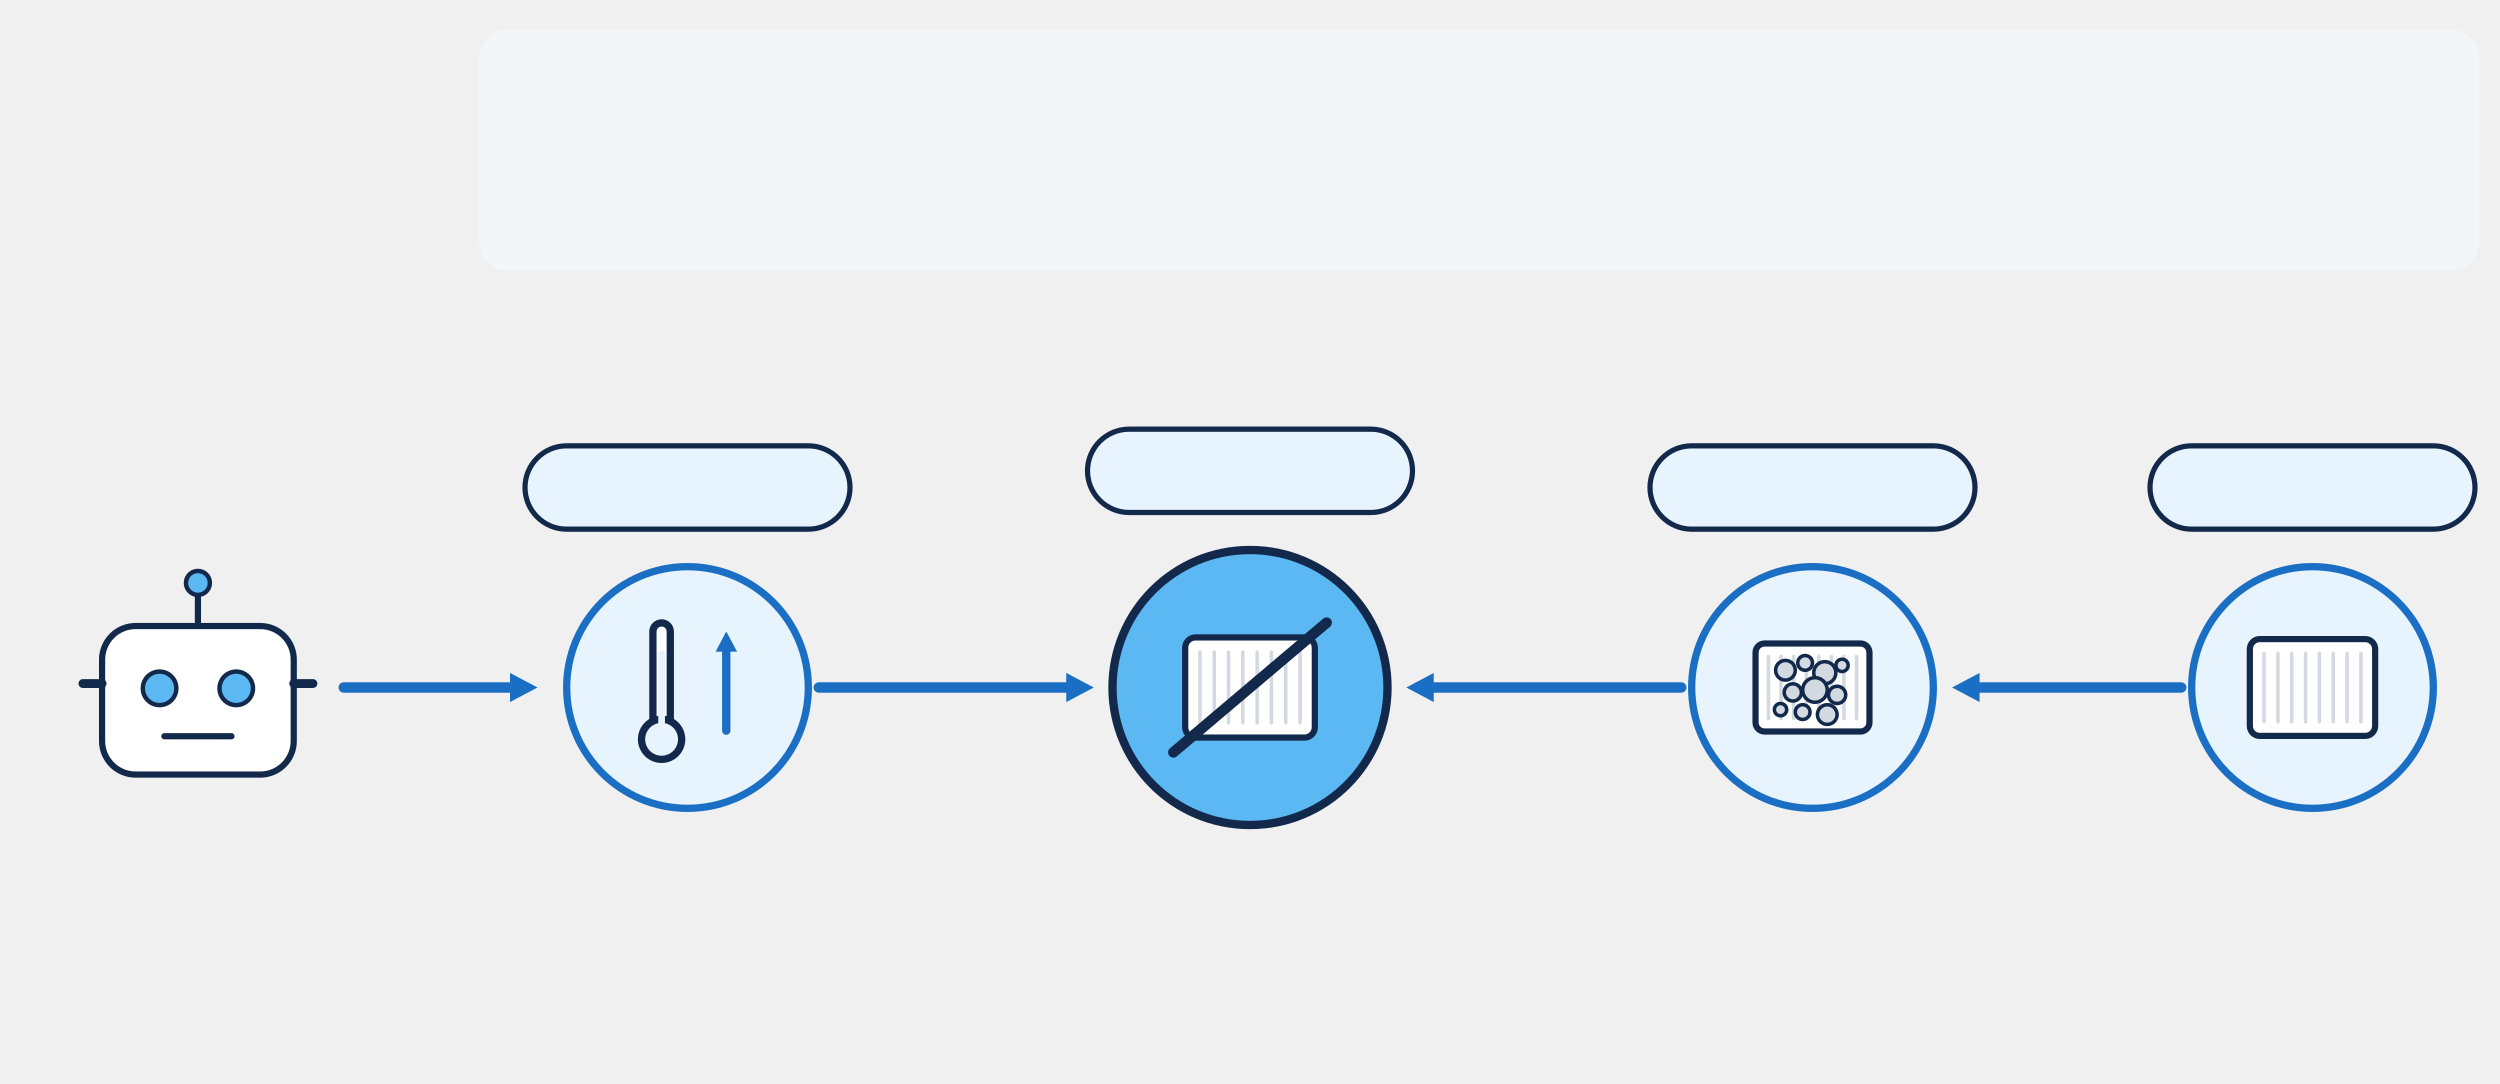
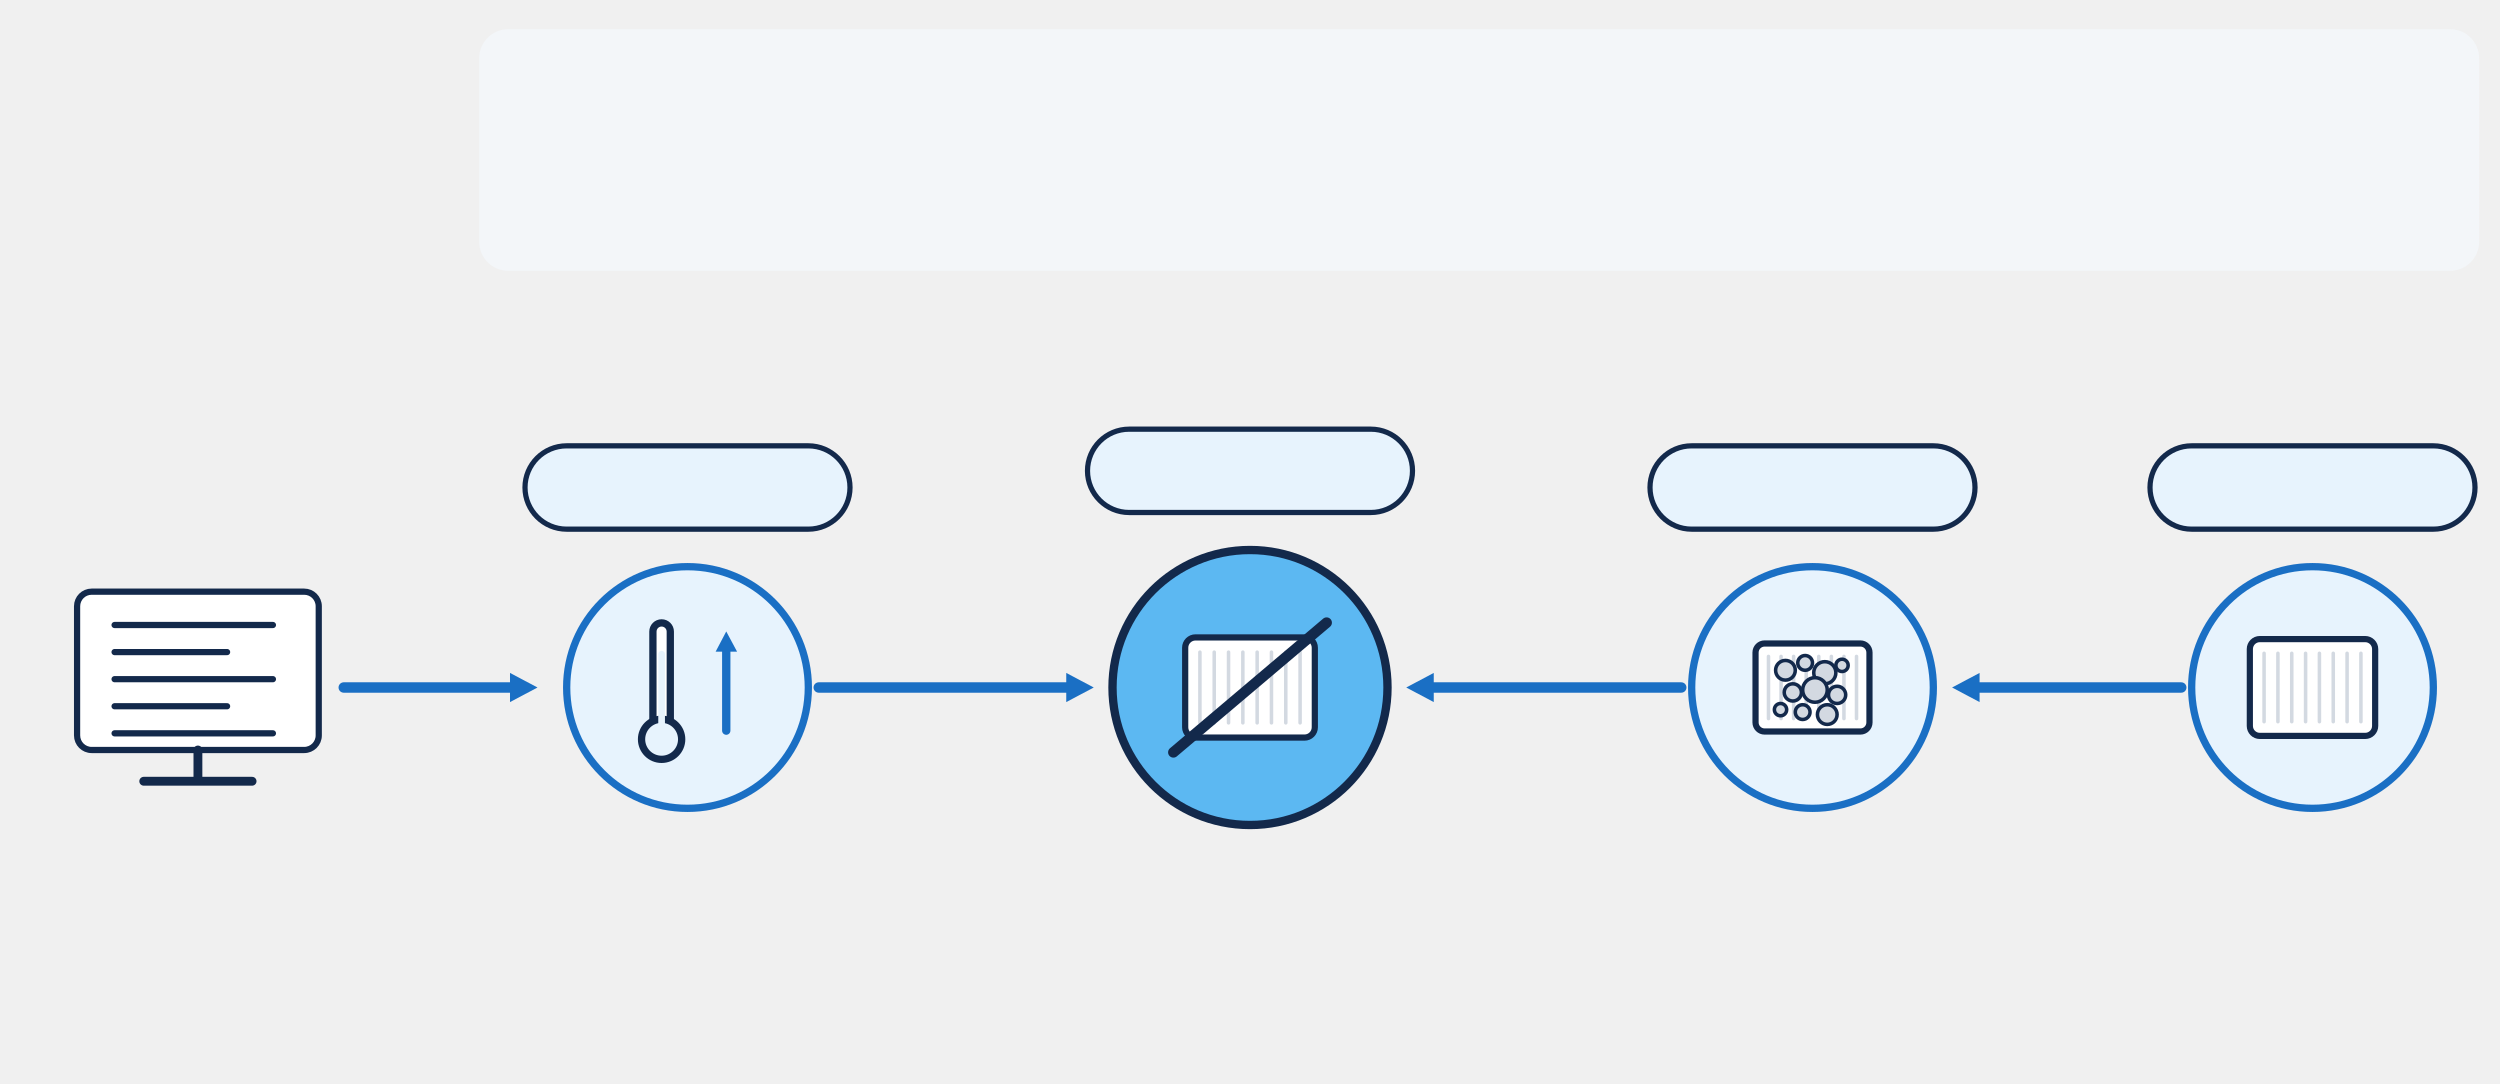
<svg xmlns="http://www.w3.org/2000/svg" viewBox="0 0 1200 520" width="1200" height="520">
  <rect x="230" y="14" width="960" height="116" rx="14" ry="14" fill="#F3F6F9" stroke="none" stroke-width="0" stroke-linecap="round" stroke-linejoin="round" />
-   <g transform="translate(95 335) scale(1.15)">
-     <line x1="0" y1="-44" x2="0" y2="-30" stroke="#13294B" stroke-width="2.59" fill="none" stroke-linecap="round" stroke-linejoin="round" />
-     <circle cx="0" cy="-48" r="5" fill="#5CB8F2" stroke="#13294B" stroke-width="1.85" stroke-linecap="round" stroke-linejoin="round" />
-     <rect x="-40" y="-30" width="80" height="62" rx="14" ry="14" fill="#FFFFFF" stroke="#13294B" stroke-width="2.59" stroke-linecap="round" stroke-linejoin="round" />
-     <circle cx="-16" cy="-4" r="7" fill="#5CB8F2" stroke="#13294B" stroke-width="1.85" stroke-linecap="round" stroke-linejoin="round" />
-     <circle cx="16" cy="-4" r="7" fill="#5CB8F2" stroke="#13294B" stroke-width="1.85" stroke-linecap="round" stroke-linejoin="round" />
-     <line x1="-14" y1="16" x2="14" y2="16" stroke="#13294B" stroke-width="2.59" fill="none" stroke-linecap="round" stroke-linejoin="round" />
-     <line x1="-48" y1="-6" x2="-40" y2="-6" stroke="#13294B" stroke-width="3.70" fill="none" stroke-linecap="round" stroke-linejoin="round" />
-     <line x1="40" y1="-6" x2="48" y2="-6" stroke="#13294B" stroke-width="3.70" fill="none" stroke-linecap="round" stroke-linejoin="round" />
+   <g transform="translate(95 330) scale(1.0)">
+     <rect x="-58" y="-46" width="116" height="76" rx="7" ry="7" fill="#FFFFFF" stroke="#13294B" stroke-width="2.98" stroke-linecap="round" stroke-linejoin="round" />
+     <line x1="0" y1="30" x2="0" y2="44" stroke="#13294B" stroke-width="4.25" fill="none" stroke-linecap="round" stroke-linejoin="round" />
+     <line x1="-26" y1="45" x2="26" y2="45" stroke="#13294B" stroke-width="4.25" fill="none" stroke-linecap="round" stroke-linejoin="round" />
+     <line x1="-40" y1="-30" x2="36" y2="-30" stroke="#13294B" stroke-width="2.98" fill="none" stroke-linecap="round" stroke-linejoin="round" />
+     <line x1="-40" y1="-17" x2="14" y2="-17" stroke="#13294B" stroke-width="2.98" fill="none" stroke-linecap="round" stroke-linejoin="round" />
+     <line x1="-40" y1="-4" x2="36" y2="-4" stroke="#13294B" stroke-width="2.98" fill="none" stroke-linecap="round" stroke-linejoin="round" />
+     <line x1="-40" y1="9" x2="14" y2="9" stroke="#13294B" stroke-width="2.98" fill="none" stroke-linecap="round" stroke-linejoin="round" />
+     <line x1="-40" y1="22" x2="36" y2="22" stroke="#13294B" stroke-width="2.98" fill="none" stroke-linecap="round" stroke-linejoin="round" />
  </g>
  <path d="M 165.0,330.0 L 247.5,330.0" stroke="#1A6FC4" stroke-width="5" fill="none" stroke-linecap="round" stroke-linejoin="round" />
  <polygon points="258.0,330.0 244.8,337.0 244.8,323.0" fill="#1A6FC4" stroke="none" stroke-width="0" stroke-linecap="round" stroke-linejoin="round" />
  <path d="M 393.0,330.0 L 514.5,330.0" stroke="#1A6FC4" stroke-width="5" fill="none" stroke-linecap="round" stroke-linejoin="round" />
  <polygon points="525.0,330.0 511.8,337.0 511.8,323.0" fill="#1A6FC4" stroke="none" stroke-width="0" stroke-linecap="round" stroke-linejoin="round" />
  <path d="M 807.0,330.0 L 685.5,330.0" stroke="#1A6FC4" stroke-width="5" fill="none" stroke-linecap="round" stroke-linejoin="round" />
  <polygon points="675.0,330.0 688.2,323.0 688.2,337.0" fill="#1A6FC4" stroke="none" stroke-width="0" stroke-linecap="round" stroke-linejoin="round" />
  <path d="M 1047.0,330.0 L 947.5,330.0" stroke="#1A6FC4" stroke-width="5" fill="none" stroke-linecap="round" stroke-linejoin="round" />
  <polygon points="937.0,330.0 950.2,323.0 950.2,337.0" fill="#1A6FC4" stroke="none" stroke-width="0" stroke-linecap="round" stroke-linejoin="round" />
  <circle cx="330" cy="330" r="58" fill="#E7F3FD" stroke="#1A6FC4" stroke-width="3.5" stroke-linecap="round" stroke-linejoin="round" />
  <rect x="313.397" y="298.991" width="8.348" height="59.719" rx="4.174" ry="4.174" fill="#FFFFFF" stroke="#13294B" stroke-width="3.5" stroke-linecap="round" stroke-linejoin="round" />
  <circle cx="317.571" cy="354.857" r="9.632" fill="#E7F3FD" stroke="#13294B" stroke-width="3.5" stroke-linecap="round" stroke-linejoin="round" />
  <line x1="317.571" y1="351.004" x2="317.571" y2="314.017" stroke="#E7F3FD" stroke-width="3.211" fill="none" stroke-linecap="round" stroke-linejoin="round" />
  <path d="M 348.6,350.7 L 348.6,310.8" stroke="#1A6FC4" stroke-width="4" fill="none" stroke-linecap="round" stroke-linejoin="round" />
  <polygon points="348.6,303.1 353.8,312.8 343.5,312.8" fill="#1A6FC4" stroke="none" stroke-width="0" stroke-linecap="round" stroke-linejoin="round" />
  <circle cx="600" cy="330" r="66" fill="#5CB8F2" stroke="#13294B" stroke-width="4" stroke-linecap="round" stroke-linejoin="round" />
  <g transform="translate(600 330) scale(0.7071429)">
    <rect x="-44" y="-34" width="88" height="68" rx="7" ry="7" fill="#FFFFFF" stroke="#13294B" stroke-width="4.21" stroke-linecap="round" stroke-linejoin="round" />
    <line x1="-34.0" y1="-24" x2="-34.0" y2="24" stroke="#D3D9E1" stroke-width="2.40" fill="none" stroke-linecap="round" stroke-linejoin="round" />
    <line x1="-24.286" y1="-24" x2="-24.286" y2="24" stroke="#D3D9E1" stroke-width="2.40" fill="none" stroke-linecap="round" stroke-linejoin="round" />
    <line x1="-14.571" y1="-24" x2="-14.571" y2="24" stroke="#D3D9E1" stroke-width="2.40" fill="none" stroke-linecap="round" stroke-linejoin="round" />
    <line x1="-4.857" y1="-24" x2="-4.857" y2="24" stroke="#D3D9E1" stroke-width="2.40" fill="none" stroke-linecap="round" stroke-linejoin="round" />
    <line x1="4.857" y1="-24" x2="4.857" y2="24" stroke="#D3D9E1" stroke-width="2.40" fill="none" stroke-linecap="round" stroke-linejoin="round" />
    <line x1="14.571" y1="-24" x2="14.571" y2="24" stroke="#D3D9E1" stroke-width="2.40" fill="none" stroke-linecap="round" stroke-linejoin="round" />
    <line x1="24.286" y1="-24" x2="24.286" y2="24" stroke="#D3D9E1" stroke-width="2.40" fill="none" stroke-linecap="round" stroke-linejoin="round" />
    <line x1="34.0" y1="-24" x2="34.0" y2="24" stroke="#D3D9E1" stroke-width="2.40" fill="none" stroke-linecap="round" stroke-linejoin="round" />
    <line x1="-52" y1="44" x2="52" y2="-44" stroke="#13294B" stroke-width="7.21" fill="none" stroke-linecap="round" stroke-linejoin="round" />
  </g>
  <circle cx="870" cy="330" r="58" fill="#E7F3FD" stroke="#1A6FC4" stroke-width="3.5" stroke-linecap="round" stroke-linejoin="round" />
  <g transform="translate(870 330) scale(0.6214286)">
    <rect x="-44" y="-34" width="88" height="68" rx="7" ry="7" fill="#FFFFFF" stroke="#13294B" stroke-width="4.79" stroke-linecap="round" stroke-linejoin="round" />
    <line x1="-34.0" y1="-24" x2="-34.0" y2="24" stroke="#D3D9E1" stroke-width="2.74" fill="none" stroke-linecap="round" stroke-linejoin="round" />
    <line x1="-24.286" y1="-24" x2="-24.286" y2="24" stroke="#D3D9E1" stroke-width="2.74" fill="none" stroke-linecap="round" stroke-linejoin="round" />
    <line x1="-14.571" y1="-24" x2="-14.571" y2="24" stroke="#D3D9E1" stroke-width="2.74" fill="none" stroke-linecap="round" stroke-linejoin="round" />
    <line x1="-4.857" y1="-24" x2="-4.857" y2="24" stroke="#D3D9E1" stroke-width="2.74" fill="none" stroke-linecap="round" stroke-linejoin="round" />
    <line x1="4.857" y1="-24" x2="4.857" y2="24" stroke="#D3D9E1" stroke-width="2.74" fill="none" stroke-linecap="round" stroke-linejoin="round" />
    <line x1="14.571" y1="-24" x2="14.571" y2="24" stroke="#D3D9E1" stroke-width="2.74" fill="none" stroke-linecap="round" stroke-linejoin="round" />
    <line x1="24.286" y1="-24" x2="24.286" y2="24" stroke="#D3D9E1" stroke-width="2.74" fill="none" stroke-linecap="round" stroke-linejoin="round" />
    <line x1="34.0" y1="-24" x2="34.0" y2="24" stroke="#D3D9E1" stroke-width="2.74" fill="none" stroke-linecap="round" stroke-linejoin="round" />
    <circle cx="-20.9" cy="-13.3" r="7.6" fill="#D3D9E1" stroke="#13294B" stroke-width="2.74" stroke-linecap="round" stroke-linejoin="round" />
    <circle cx="-5.7" cy="-19.0" r="5.7" fill="#D3D9E1" stroke="#13294B" stroke-width="2.74" stroke-linecap="round" stroke-linejoin="round" />
    <circle cx="9.5" cy="-11.4" r="8.55" fill="#D3D9E1" stroke="#13294B" stroke-width="2.74" stroke-linecap="round" stroke-linejoin="round" />
    <circle cx="22.8" cy="-17.1" r="4.75" fill="#D3D9E1" stroke="#13294B" stroke-width="2.74" stroke-linecap="round" stroke-linejoin="round" />
    <circle cx="-15.2" cy="3.8" r="6.65" fill="#D3D9E1" stroke="#13294B" stroke-width="2.74" stroke-linecap="round" stroke-linejoin="round" />
    <circle cx="1.9" cy="1.9" r="9.5" fill="#D3D9E1" stroke="#13294B" stroke-width="2.74" stroke-linecap="round" stroke-linejoin="round" />
    <circle cx="19.0" cy="5.7" r="6.65" fill="#D3D9E1" stroke="#13294B" stroke-width="2.74" stroke-linecap="round" stroke-linejoin="round" />
    <circle cx="-7.6" cy="19.0" r="5.7" fill="#D3D9E1" stroke="#13294B" stroke-width="2.74" stroke-linecap="round" stroke-linejoin="round" />
    <circle cx="11.4" cy="20.9" r="7.6" fill="#D3D9E1" stroke="#13294B" stroke-width="2.74" stroke-linecap="round" stroke-linejoin="round" />
    <circle cx="-24.7" cy="17.1" r="4.75" fill="#D3D9E1" stroke="#13294B" stroke-width="2.74" stroke-linecap="round" stroke-linejoin="round" />
  </g>
  <circle cx="1110" cy="330" r="58" fill="#E7F3FD" stroke="#1A6FC4" stroke-width="3.5" stroke-linecap="round" stroke-linejoin="round" />
  <g transform="translate(1110 330) scale(0.6835714)">
    <rect x="-44" y="-34" width="88" height="68" rx="7" ry="7" fill="#FFFFFF" stroke="#13294B" stroke-width="4.35" stroke-linecap="round" stroke-linejoin="round" />
    <line x1="-34.0" y1="-24" x2="-34.0" y2="24" stroke="#D3D9E1" stroke-width="2.49" fill="none" stroke-linecap="round" stroke-linejoin="round" />
    <line x1="-24.286" y1="-24" x2="-24.286" y2="24" stroke="#D3D9E1" stroke-width="2.49" fill="none" stroke-linecap="round" stroke-linejoin="round" />
    <line x1="-14.571" y1="-24" x2="-14.571" y2="24" stroke="#D3D9E1" stroke-width="2.49" fill="none" stroke-linecap="round" stroke-linejoin="round" />
    <line x1="-4.857" y1="-24" x2="-4.857" y2="24" stroke="#D3D9E1" stroke-width="2.49" fill="none" stroke-linecap="round" stroke-linejoin="round" />
    <line x1="4.857" y1="-24" x2="4.857" y2="24" stroke="#D3D9E1" stroke-width="2.49" fill="none" stroke-linecap="round" stroke-linejoin="round" />
    <line x1="14.571" y1="-24" x2="14.571" y2="24" stroke="#D3D9E1" stroke-width="2.49" fill="none" stroke-linecap="round" stroke-linejoin="round" />
    <line x1="24.286" y1="-24" x2="24.286" y2="24" stroke="#D3D9E1" stroke-width="2.49" fill="none" stroke-linecap="round" stroke-linejoin="round" />
    <line x1="34.0" y1="-24" x2="34.0" y2="24" stroke="#D3D9E1" stroke-width="2.49" fill="none" stroke-linecap="round" stroke-linejoin="round" />
  </g>
  <rect x="252" y="214" width="156" height="40" rx="20" ry="20" fill="#E7F3FD" stroke="#13294B" stroke-width="2.5" stroke-linecap="round" stroke-linejoin="round" />
  <rect x="522" y="206" width="156" height="40" rx="20" ry="20" fill="#E7F3FD" stroke="#13294B" stroke-width="2.5" stroke-linecap="round" stroke-linejoin="round" />
  <rect x="792" y="214" width="156" height="40" rx="20" ry="20" fill="#E7F3FD" stroke="#13294B" stroke-width="2.5" stroke-linecap="round" stroke-linejoin="round" />
  <rect x="1032" y="214" width="156" height="40" rx="20" ry="20" fill="#E7F3FD" stroke="#13294B" stroke-width="2.5" stroke-linecap="round" stroke-linejoin="round" />
</svg>
